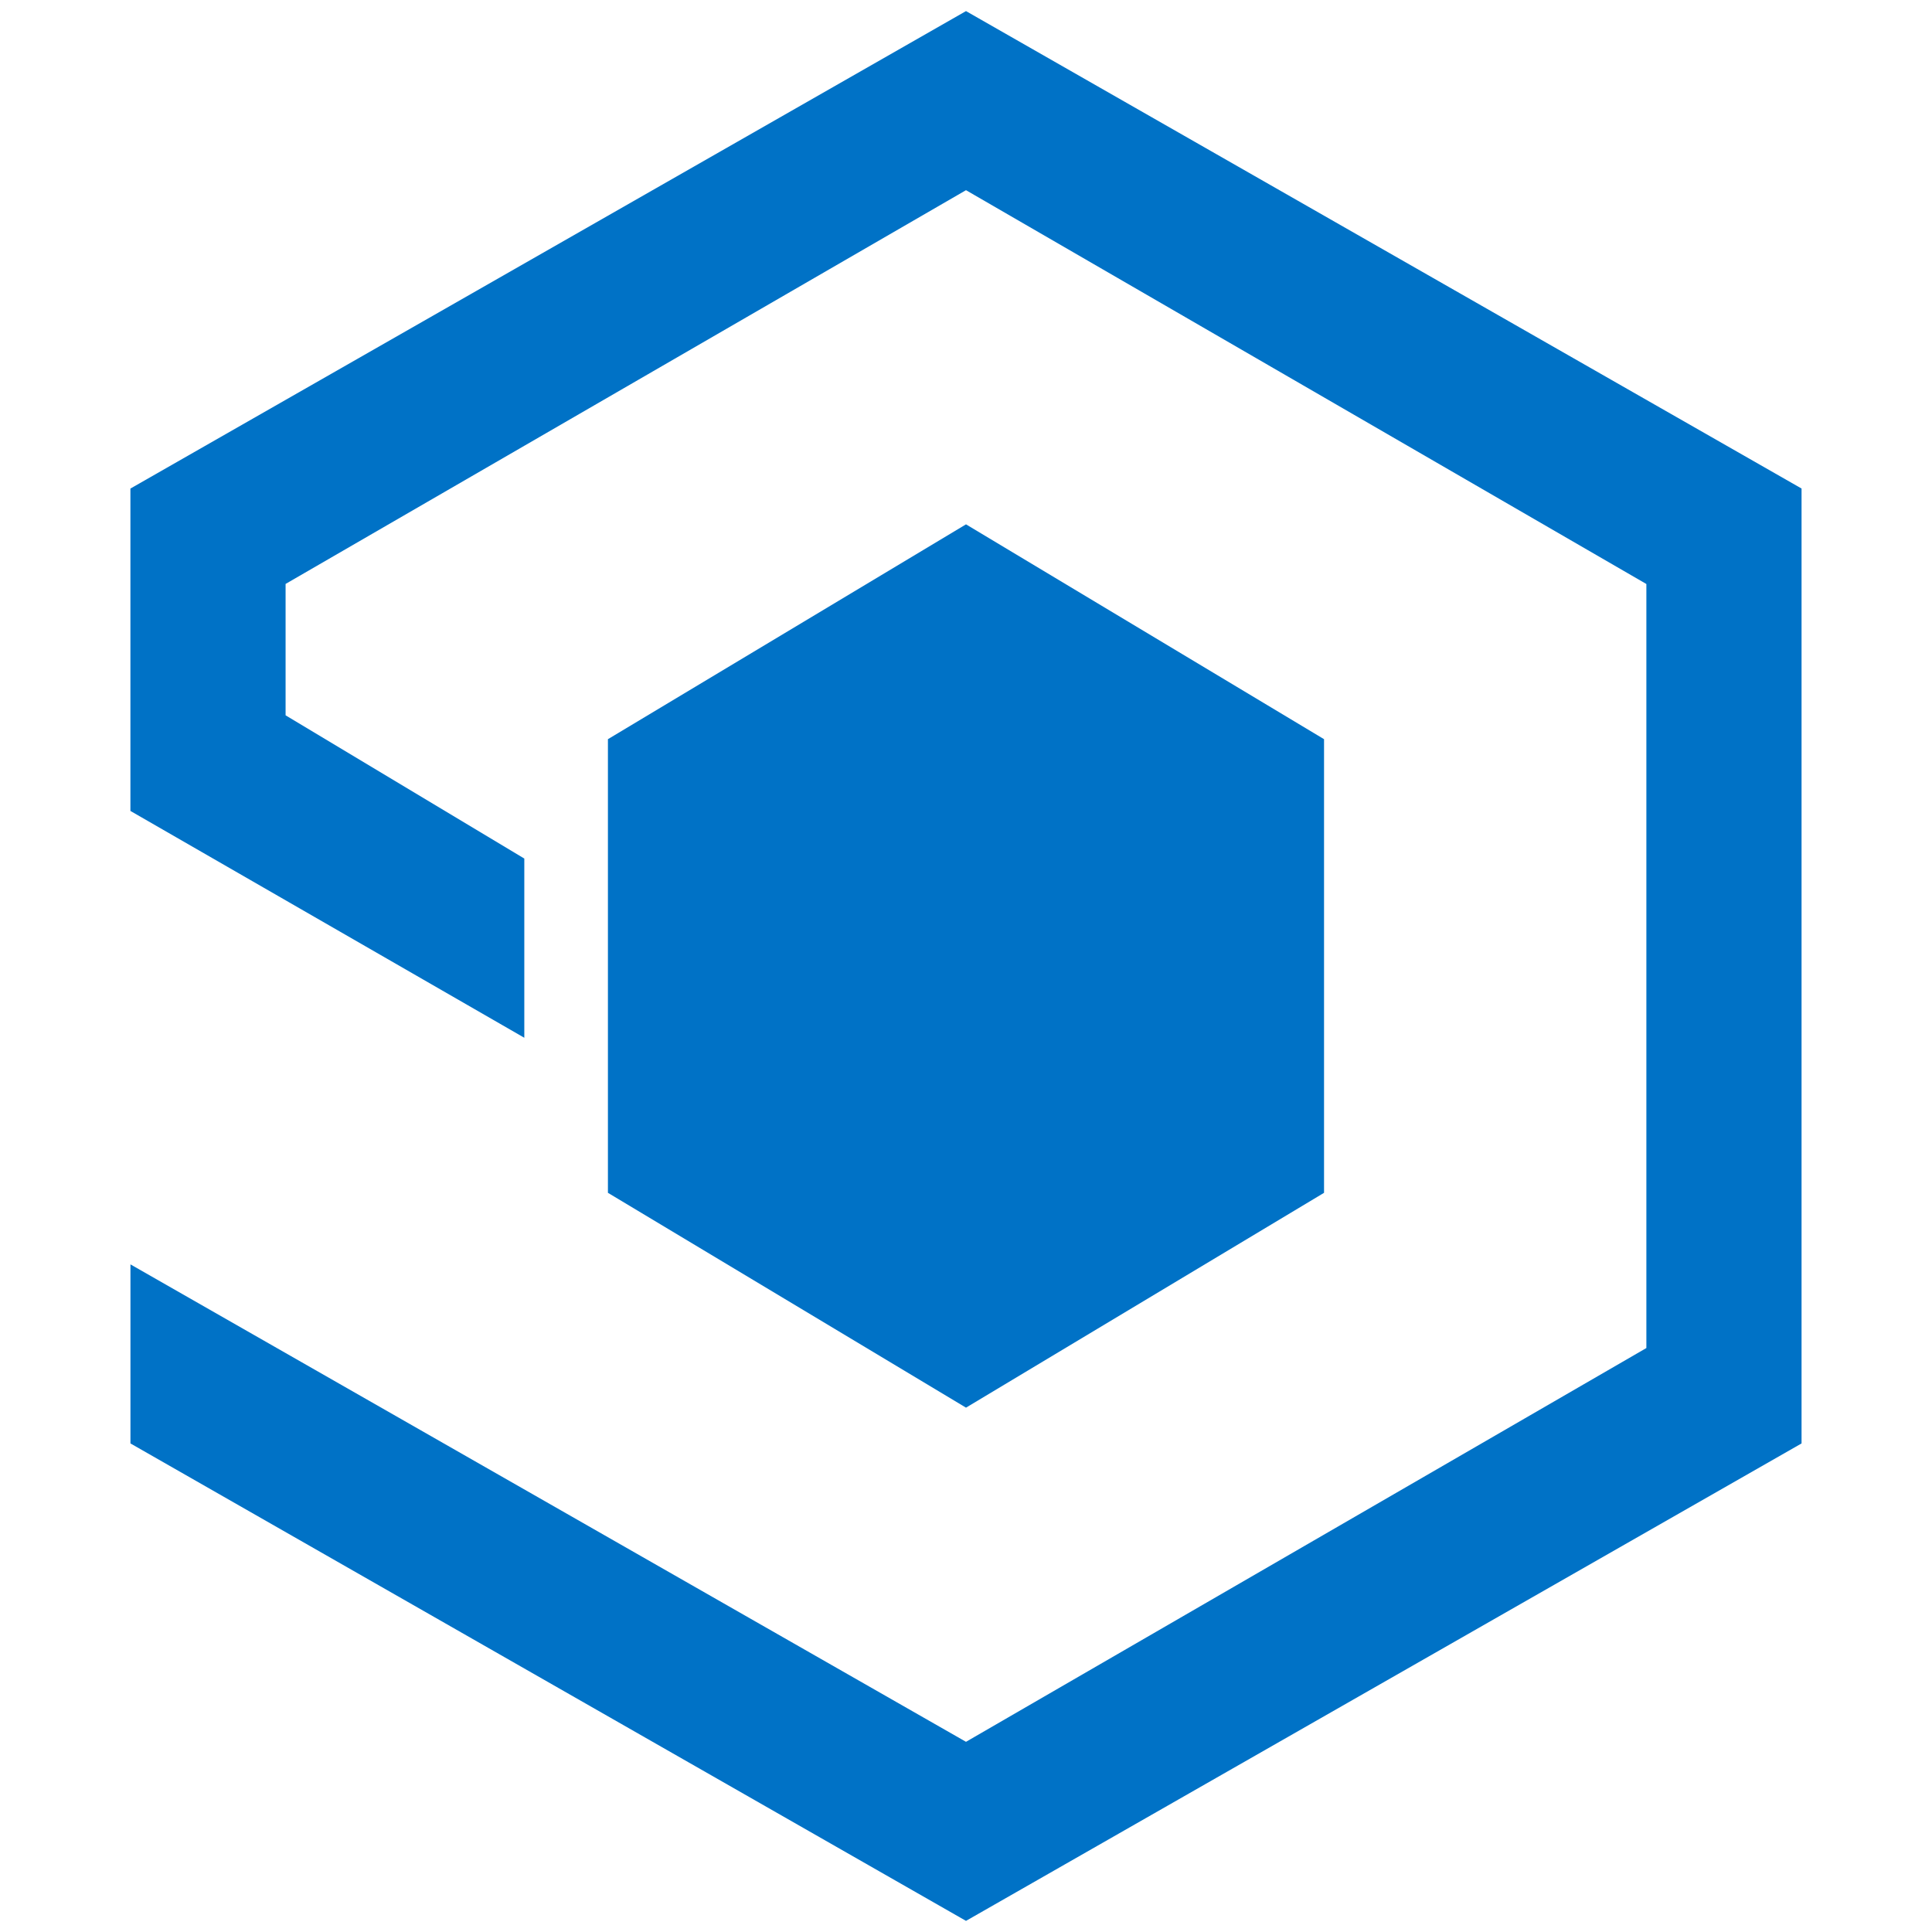
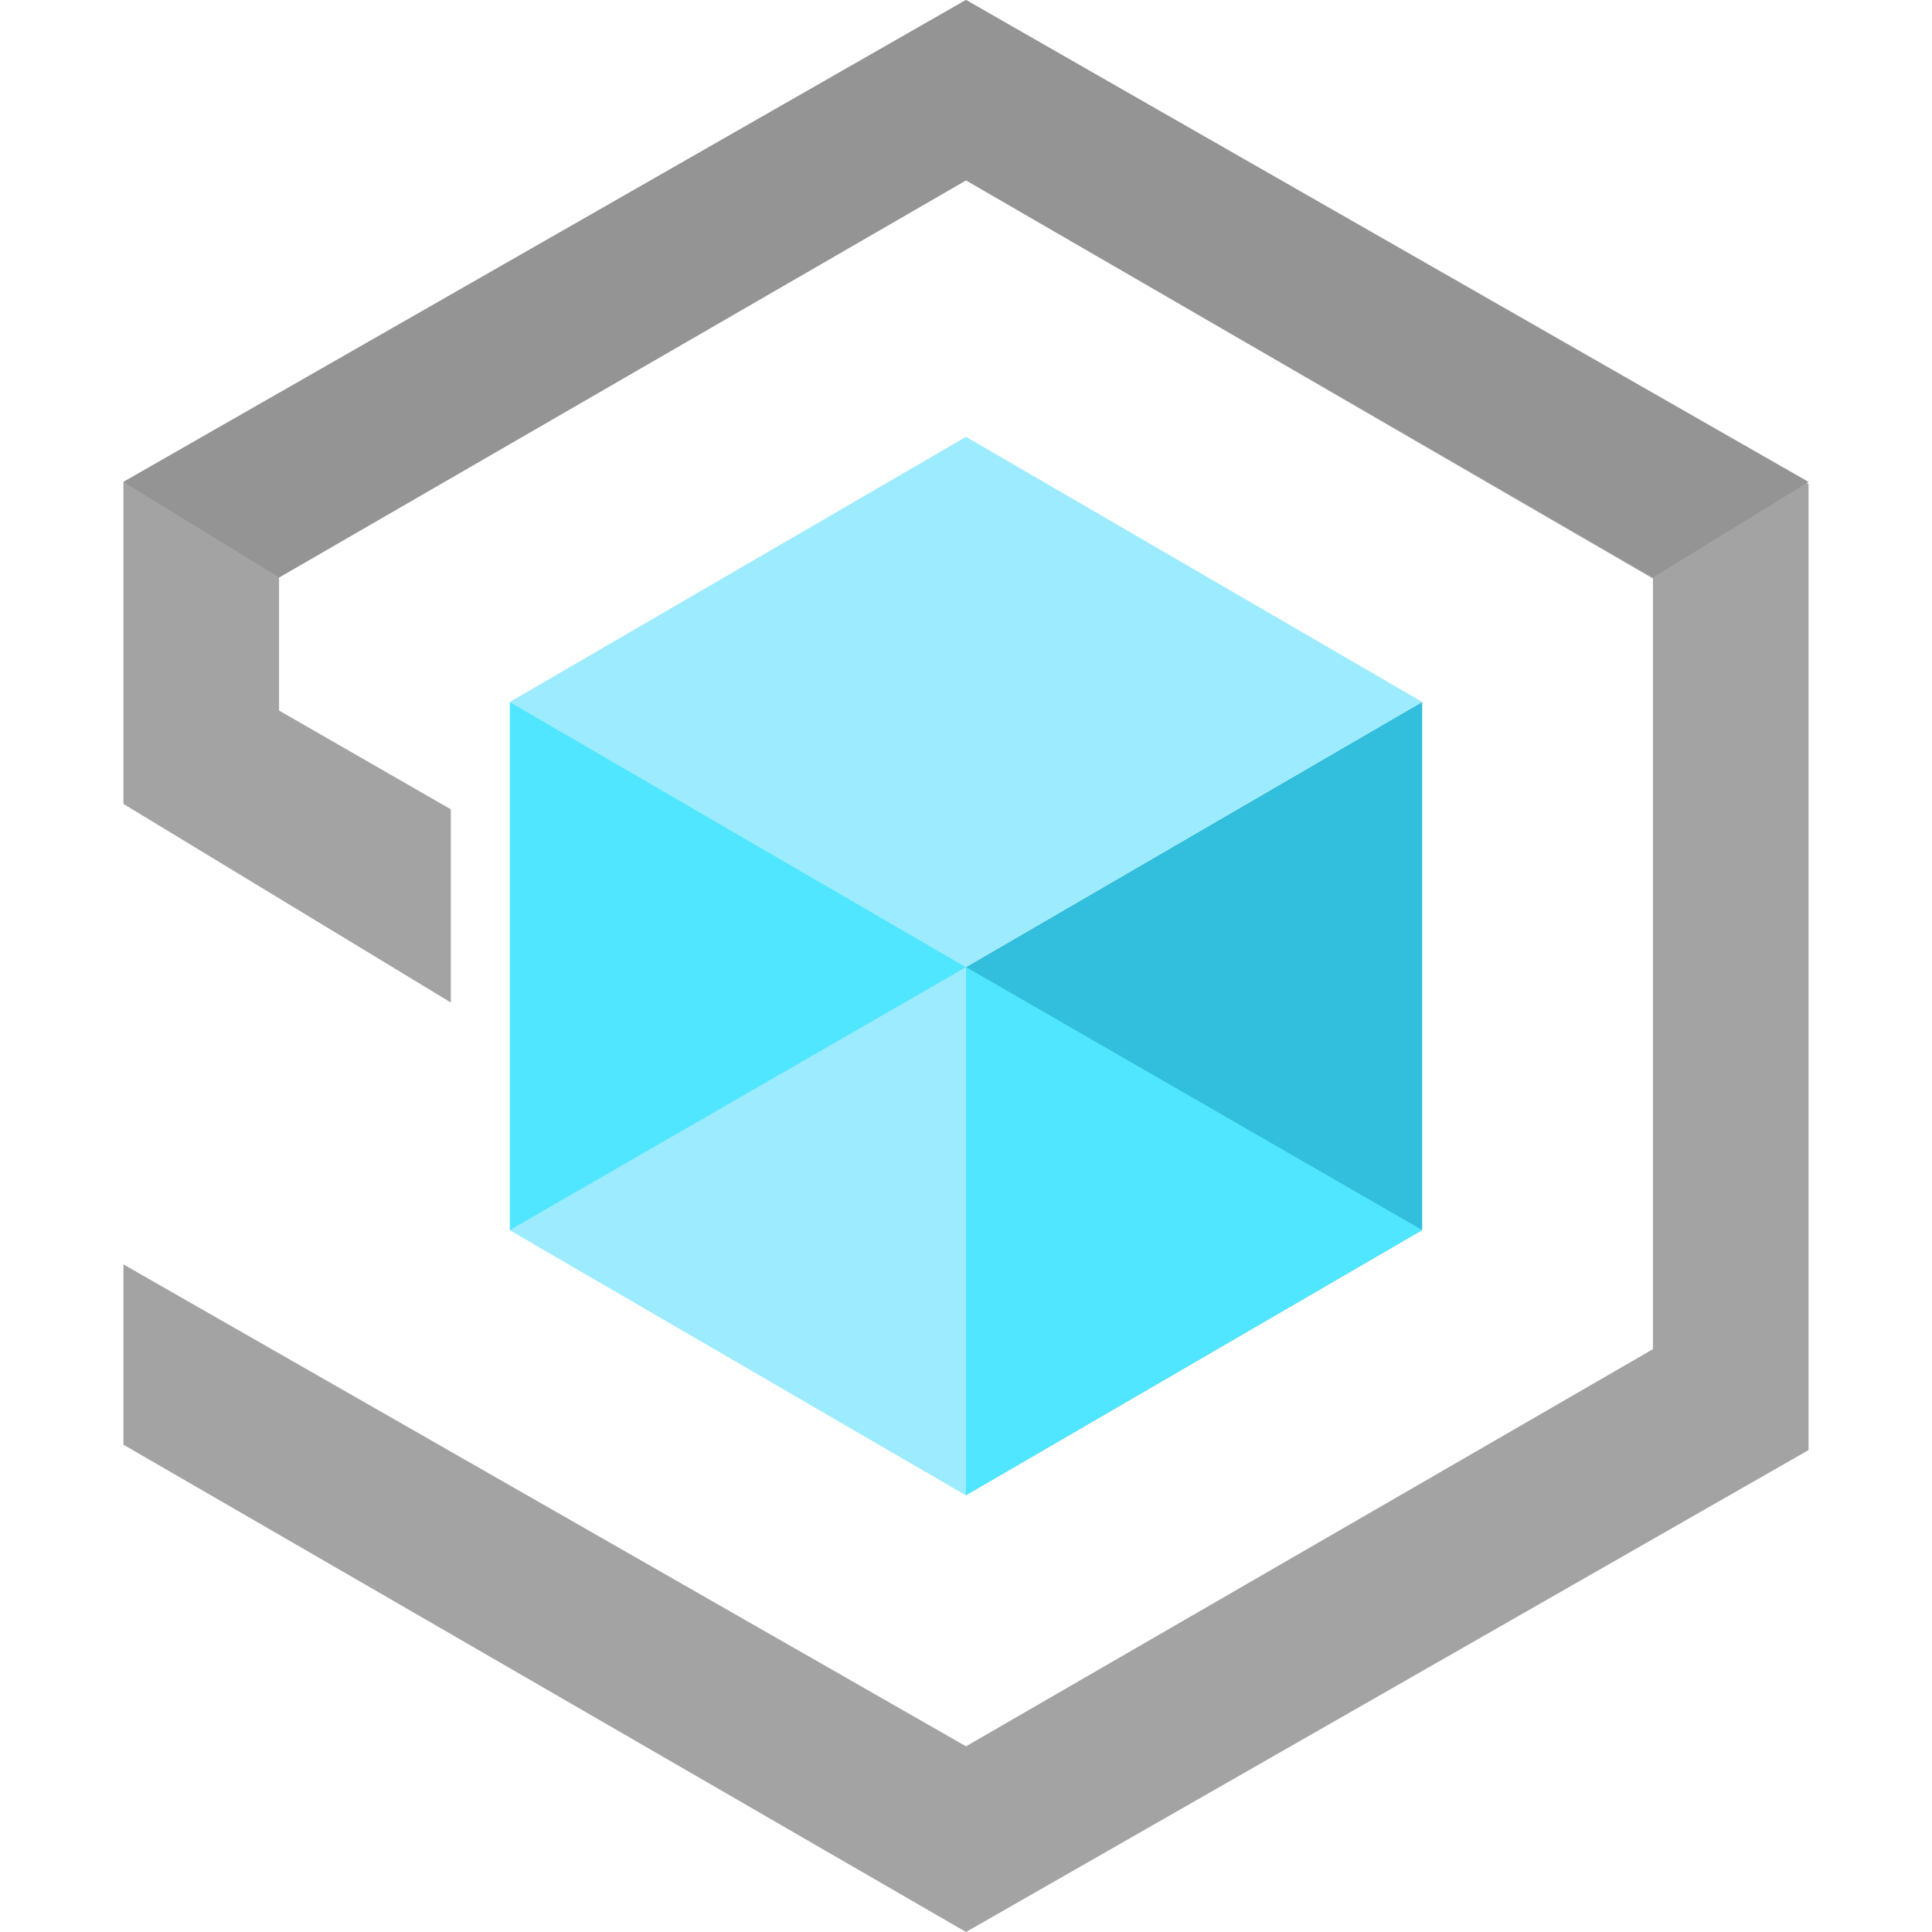
- <svg viewBox="0 0 50 50" class="" role="presentation" focusable="false" id="FxSymbol0-0a1">
+ <svg viewBox="0 0 18 18" class="" role="presentation" focusable="false" id="FxSymbol0-09f" data-type="1">
  <g>
-     <path d="M25 36.43l9.266-5.56V19.13L25 13.57l-9.267 5.56v11.74L25 36.43z" class="msportalfx-svg-c19" fill="#0072c6" />
-     <path d="M25 .287L3.375 12.644v8.343l10.194 5.87v-4.638l-6.178-3.707v-3.4L25 4.922l17.608 10.192v19.773L25 45.078 3.376 32.722v4.634L25 49.712l21.624-12.356V12.643L25 .287z" class="msportalfx-svg-c19" fill="#0072c6" />
+     <path d="M9 0L1.15 4.49v3L4.2 9.34v-1.8l-1.6-.92V5.38L9 1.68l6.4 3.71v7.18L9 16.27l-7.85-4.49v1.68L9 18l7.85-4.49v-9z" fill="#a3a3a3" />
+     <path fill="#949494" d="M9 0L1.15 4.49l1.45.89L9 1.68l6.4 3.7 1.45-.89L9 0z" />
+     <path fill="#32bedd" d="M13.25 6.54v4.92L9 13.93V9.01l4.25-2.47z" />
+     <path fill="#9cebff" d="M13.25 6.54L9 9.01 4.75 6.54 9 4.07l4.25 2.47z" />
+     <path fill="#50e6ff" d="M9 9.01v4.92l-4.25-2.47V6.54L9 9.01z" />
+     <path fill="#9cebff" d="M4.75 11.46L9 9.01v4.92l-4.25-2.47z" />
+     <path fill="#50e6ff" d="M13.25 11.46L9 9.01v4.92l4.25-2.47z" />
  </g>
+   <defs>
+ </defs>
</svg>
